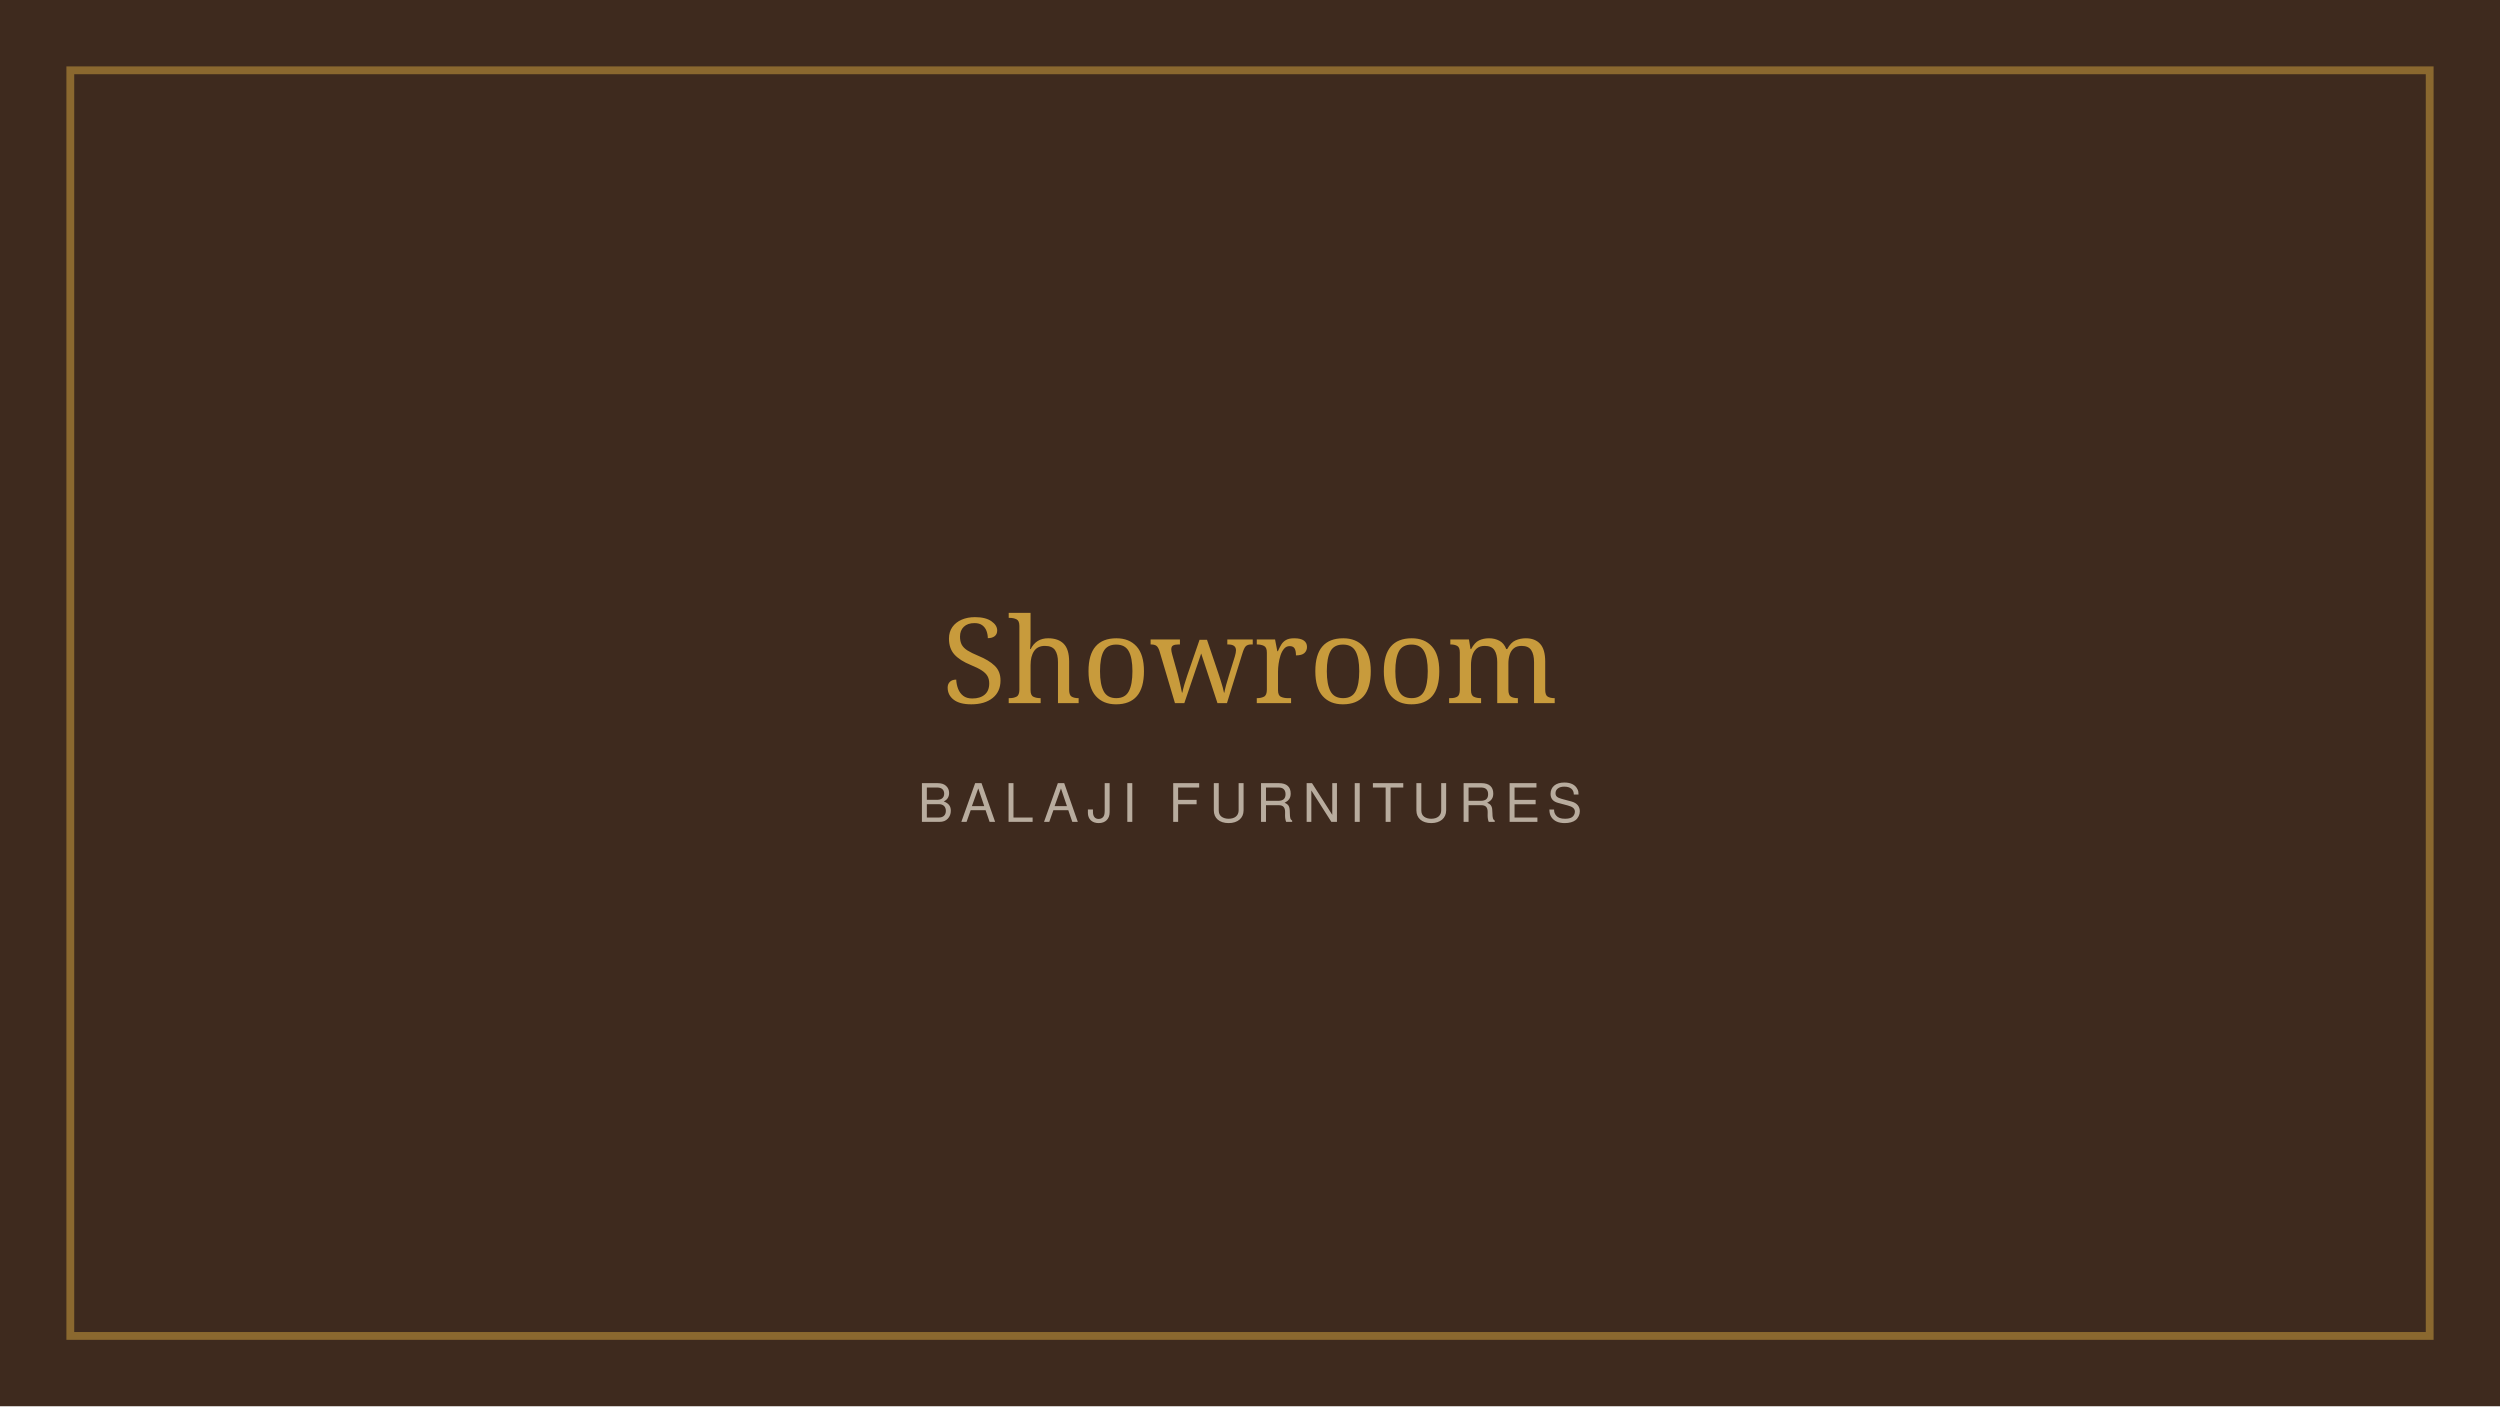
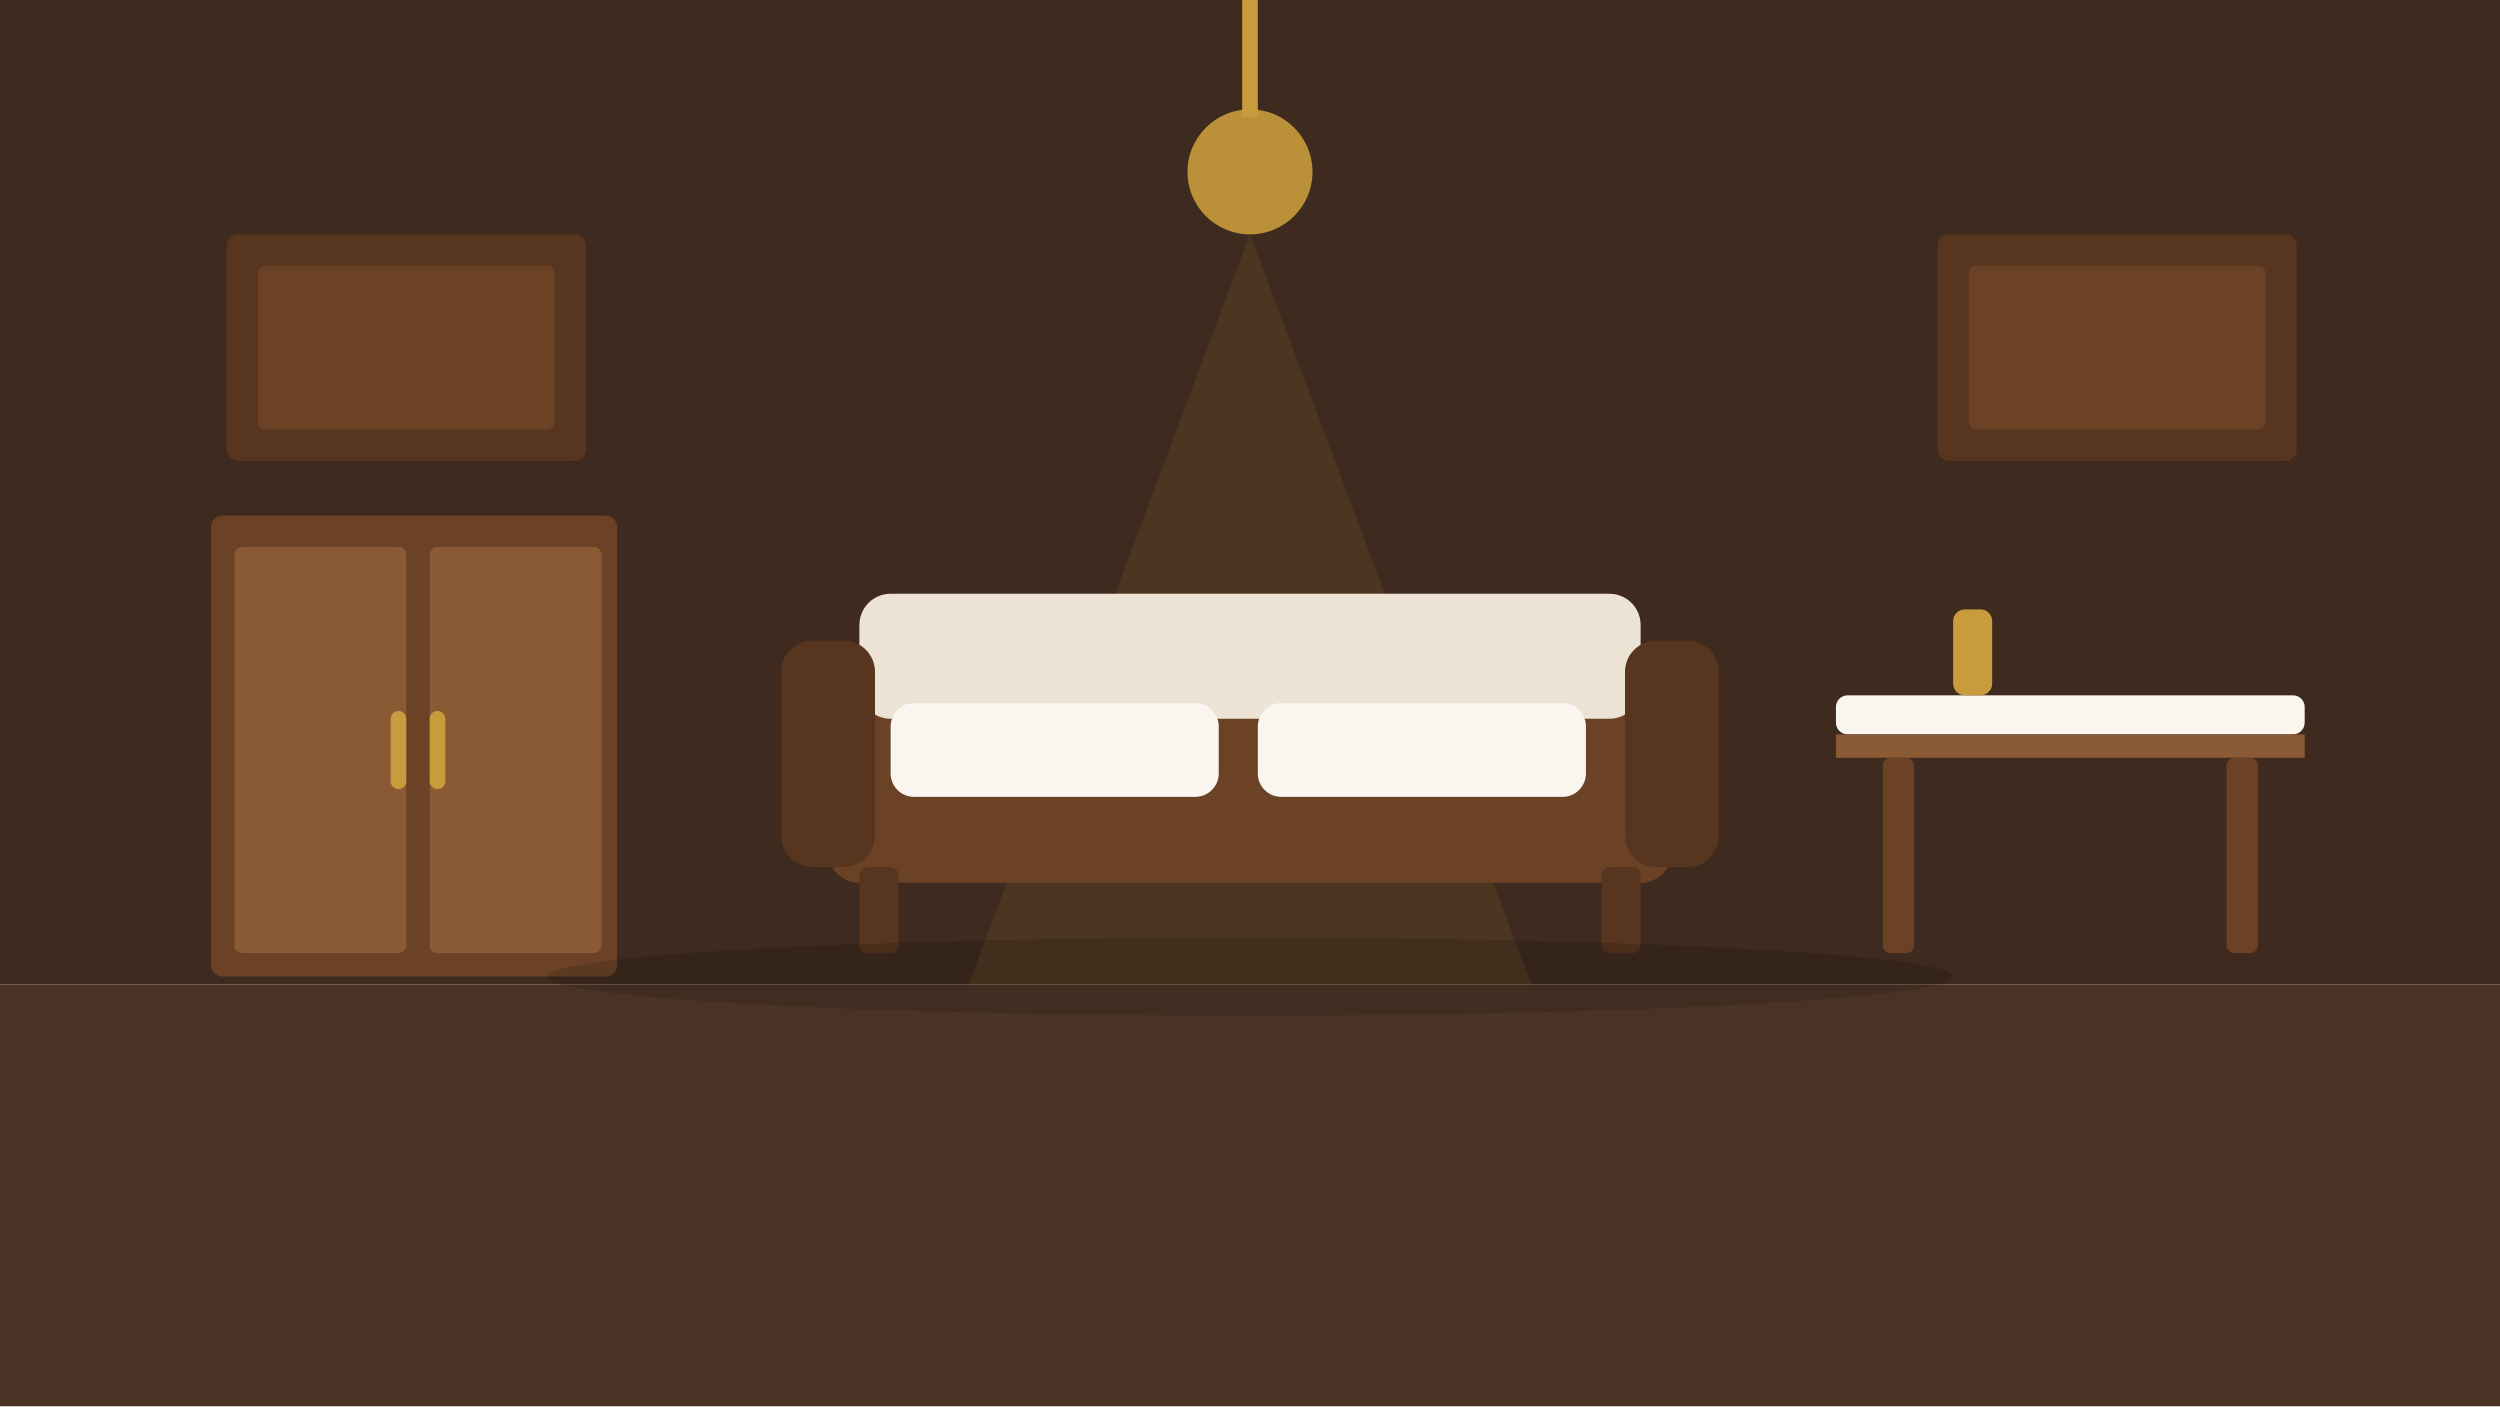
- <svg xmlns="http://www.w3.org/2000/svg" width="1600" height="900" viewBox="0 0 1600 900" role="img" aria-label="Showroom placeholder">
-   <rect width="1600" height="900" fill="#3E2A1E" />
-   <rect x="45" y="45" width="1510" height="810" fill="none" stroke="#C89B3C" stroke-width="5" opacity="0.55" />
-   <text x="50%" y="450" text-anchor="middle" font-family="Georgia, 'Playfair Display', serif" font-size="76" fill="#C89B3C">Showroom</text>
-   <text x="50%" y="526" text-anchor="middle" font-family="Helvetica, Arial, sans-serif" font-size="34" fill="#EDE3D4" opacity="0.7" letter-spacing="5.4">BALAJI FURNITURES</text>
+ <svg xmlns="http://www.w3.org/2000/svg" width="1600" height="900" viewBox="0 0 640 360" role="img" aria-label="Balaji Furnitures showroom">
+   <rect width="640" height="360" fill="#EDE3D4" />
+   <rect x="0" y="0" width="640" height="252" rx="0" fill="#3E2A1E" />
+   <rect x="0" y="252" width="640" height="108" rx="0" fill="#4A3325" />
+   <rect x="58" y="60" width="92" height="58" rx="3" fill="#57351E" />
+   <rect x="66" y="68" width="76" height="42" rx="2" fill="#6B4226" />
+   <rect x="496" y="60" width="92" height="58" rx="3" fill="#57351E" />
+   <rect x="504" y="68" width="76" height="42" rx="2" fill="#6B4226" />
+   <circle cx="320" cy="44" r="16" fill="#C89B3C" opacity="0.9" />
+   <rect x="318" y="0" width="4" height="30" rx="0" fill="#C89B3C" />
+   <path d="M320 60 L392 252 L248 252 Z" fill="#C89B3C" opacity="0.10" />
+   <rect x="212" y="176" width="216" height="50" rx="8" fill="#6B4226" />
+   <rect x="220" y="152" width="200" height="32" rx="8" fill="#EDE3D4" />
+   <rect x="228" y="180" width="84" height="24" rx="6" fill="#FAF6EF" />
+   <rect x="322" y="180" width="84" height="24" rx="6" fill="#FAF6EF" />
+   <rect x="200" y="164" width="24" height="58" rx="8" fill="#57351E" />
+   <rect x="416" y="164" width="24" height="58" rx="8" fill="#57351E" />
+   <rect x="220" y="222" width="10" height="22" rx="2" fill="#57351E" />
+   <rect x="410" y="222" width="10" height="22" rx="2" fill="#57351E" />
+   <rect x="54" y="132" width="104" height="118" rx="3" fill="#6B4226" />
+   <rect x="60" y="140" width="44" height="104" rx="2" fill="#8A5A34" />
+   <rect x="110" y="140" width="44" height="104" rx="2" fill="#8A5A34" />
+   <rect x="100" y="182" width="4" height="20" rx="2" fill="#C89B3C" />
+   <rect x="110" y="182" width="4" height="20" rx="2" fill="#C89B3C" />
+   <rect x="470" y="178" width="120" height="10" rx="3" fill="#FAF6EF" />
+   <rect x="470" y="188" width="120" height="6" rx="0" fill="#8A5A34" />
+   <rect x="482" y="194" width="8" height="50" rx="2" fill="#6B4226" />
+   <rect x="570" y="194" width="8" height="50" rx="2" fill="#6B4226" />
+   <rect x="500" y="156" width="10" height="22" rx="3" fill="#C89B3C" />
+   <ellipse cx="320" cy="250" rx="180" ry="10" fill="#000" opacity="0.14" />
</svg>
